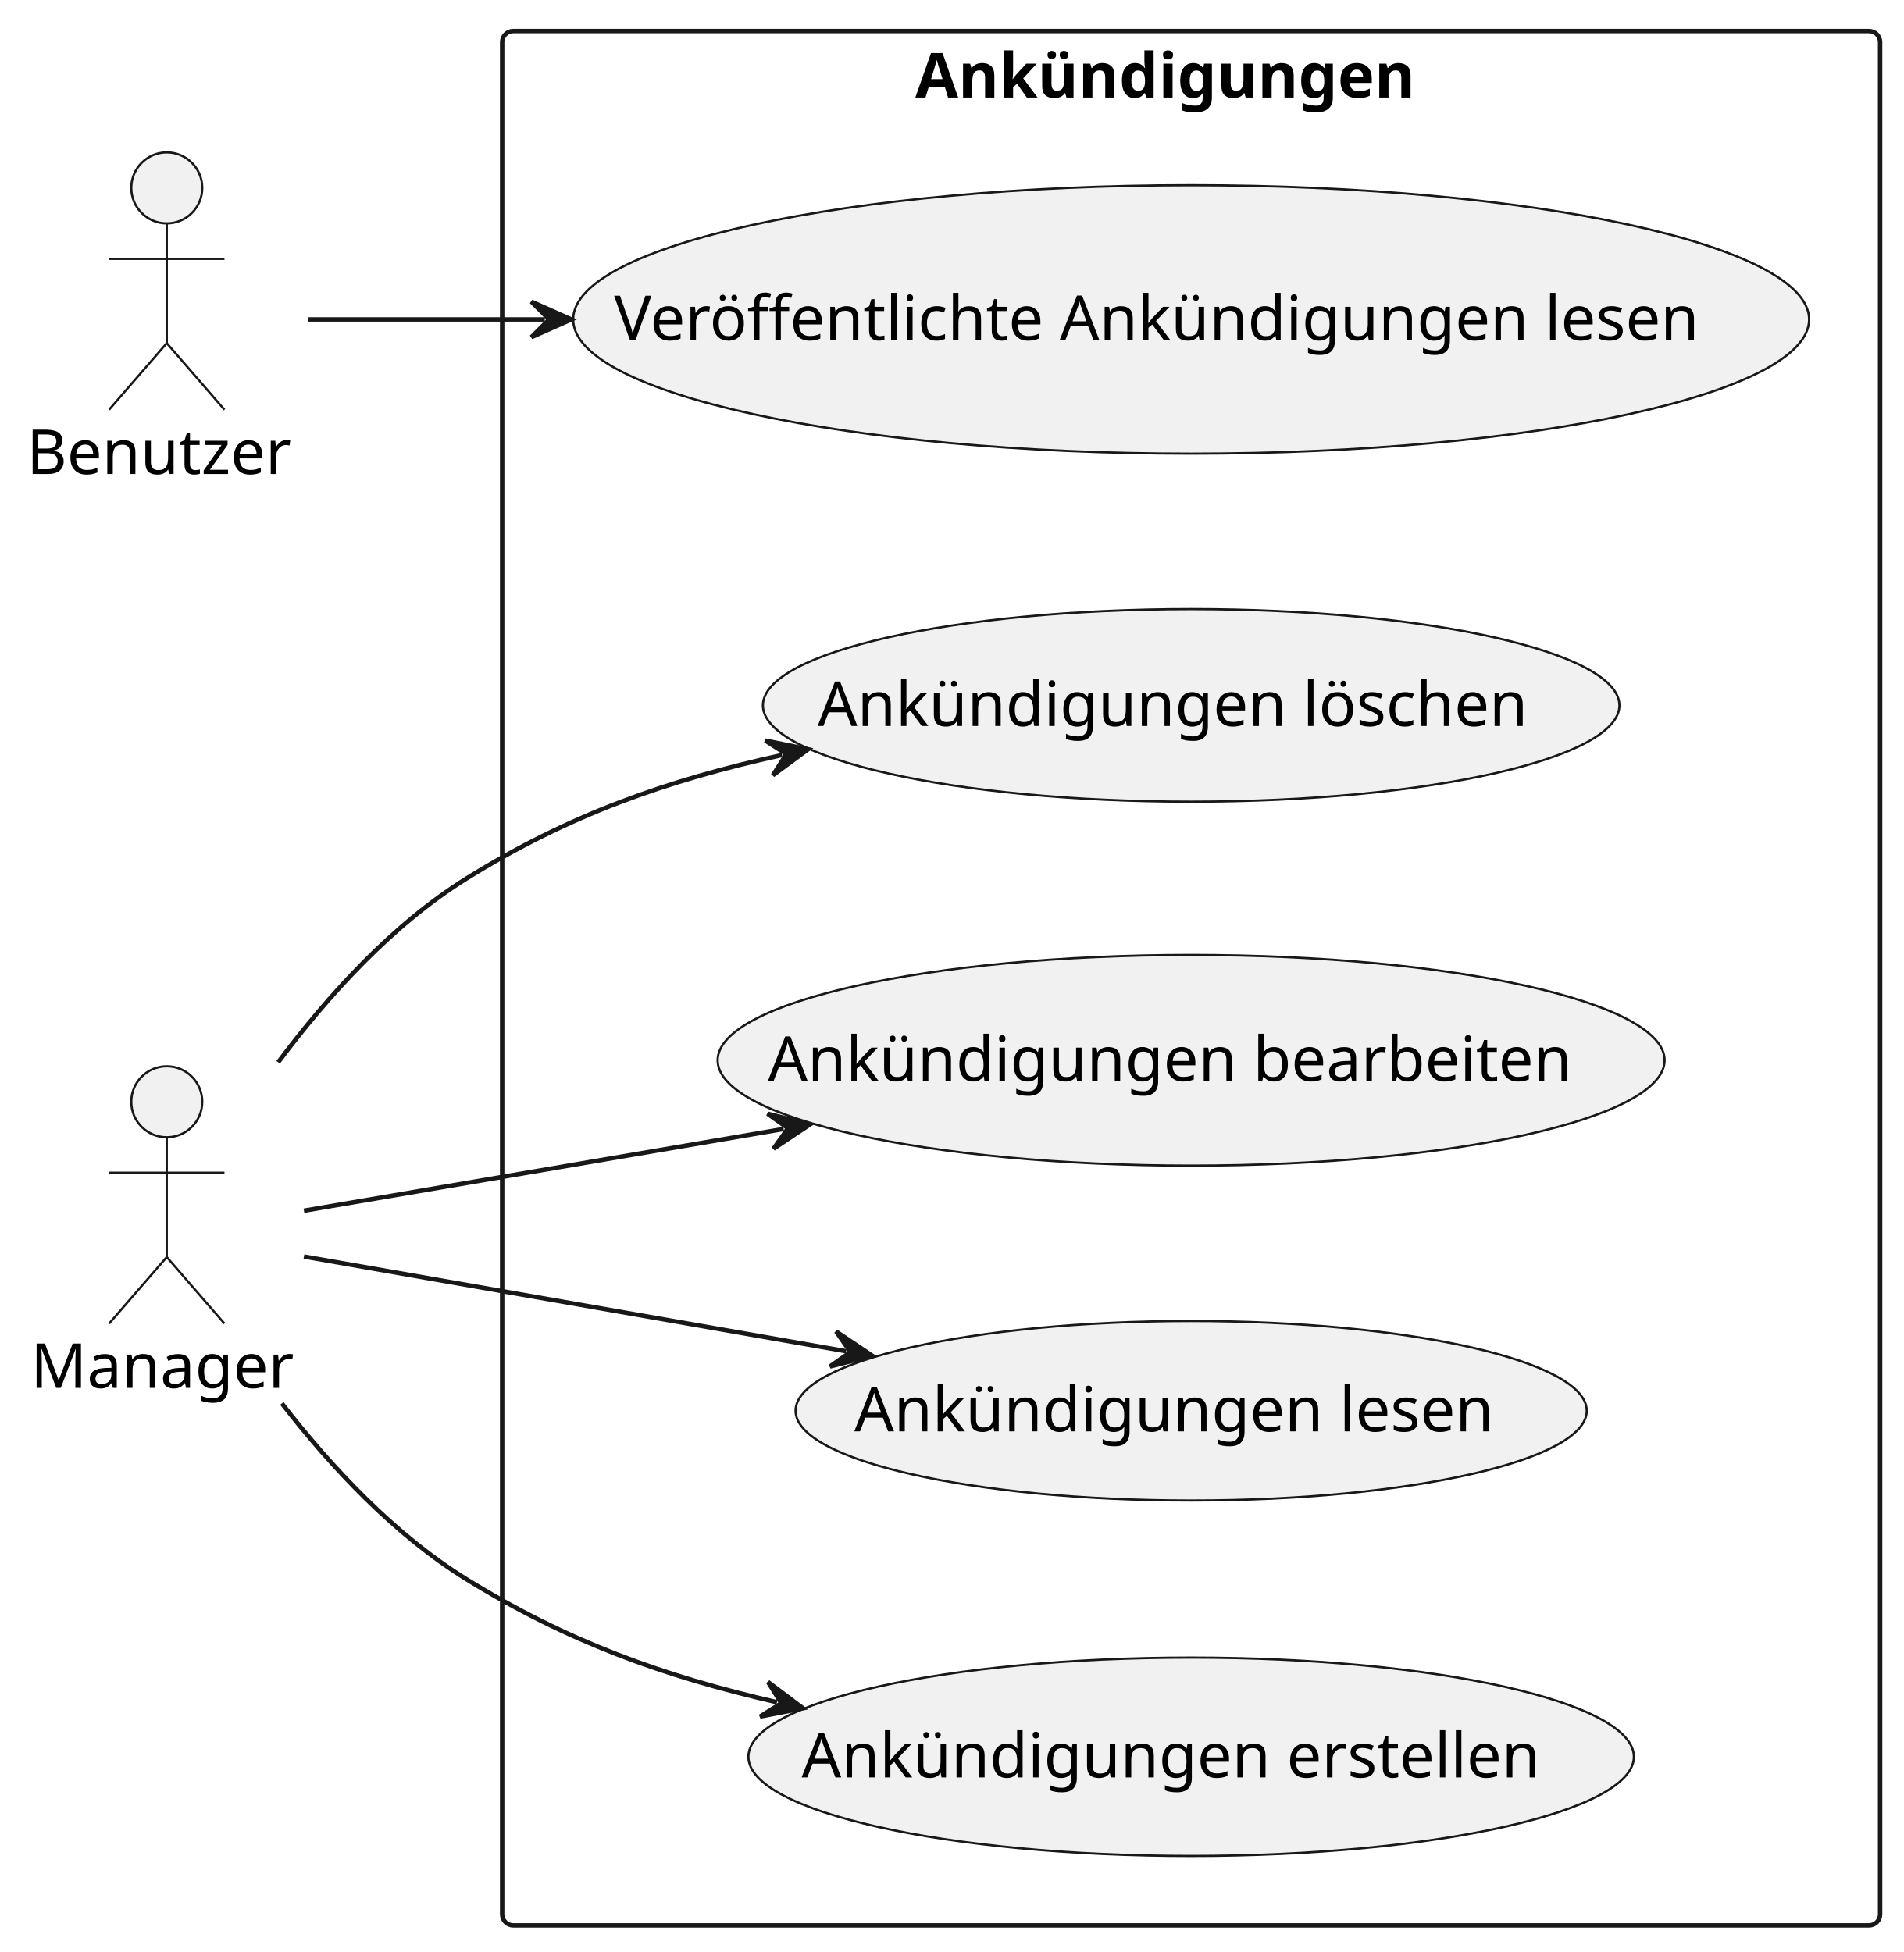
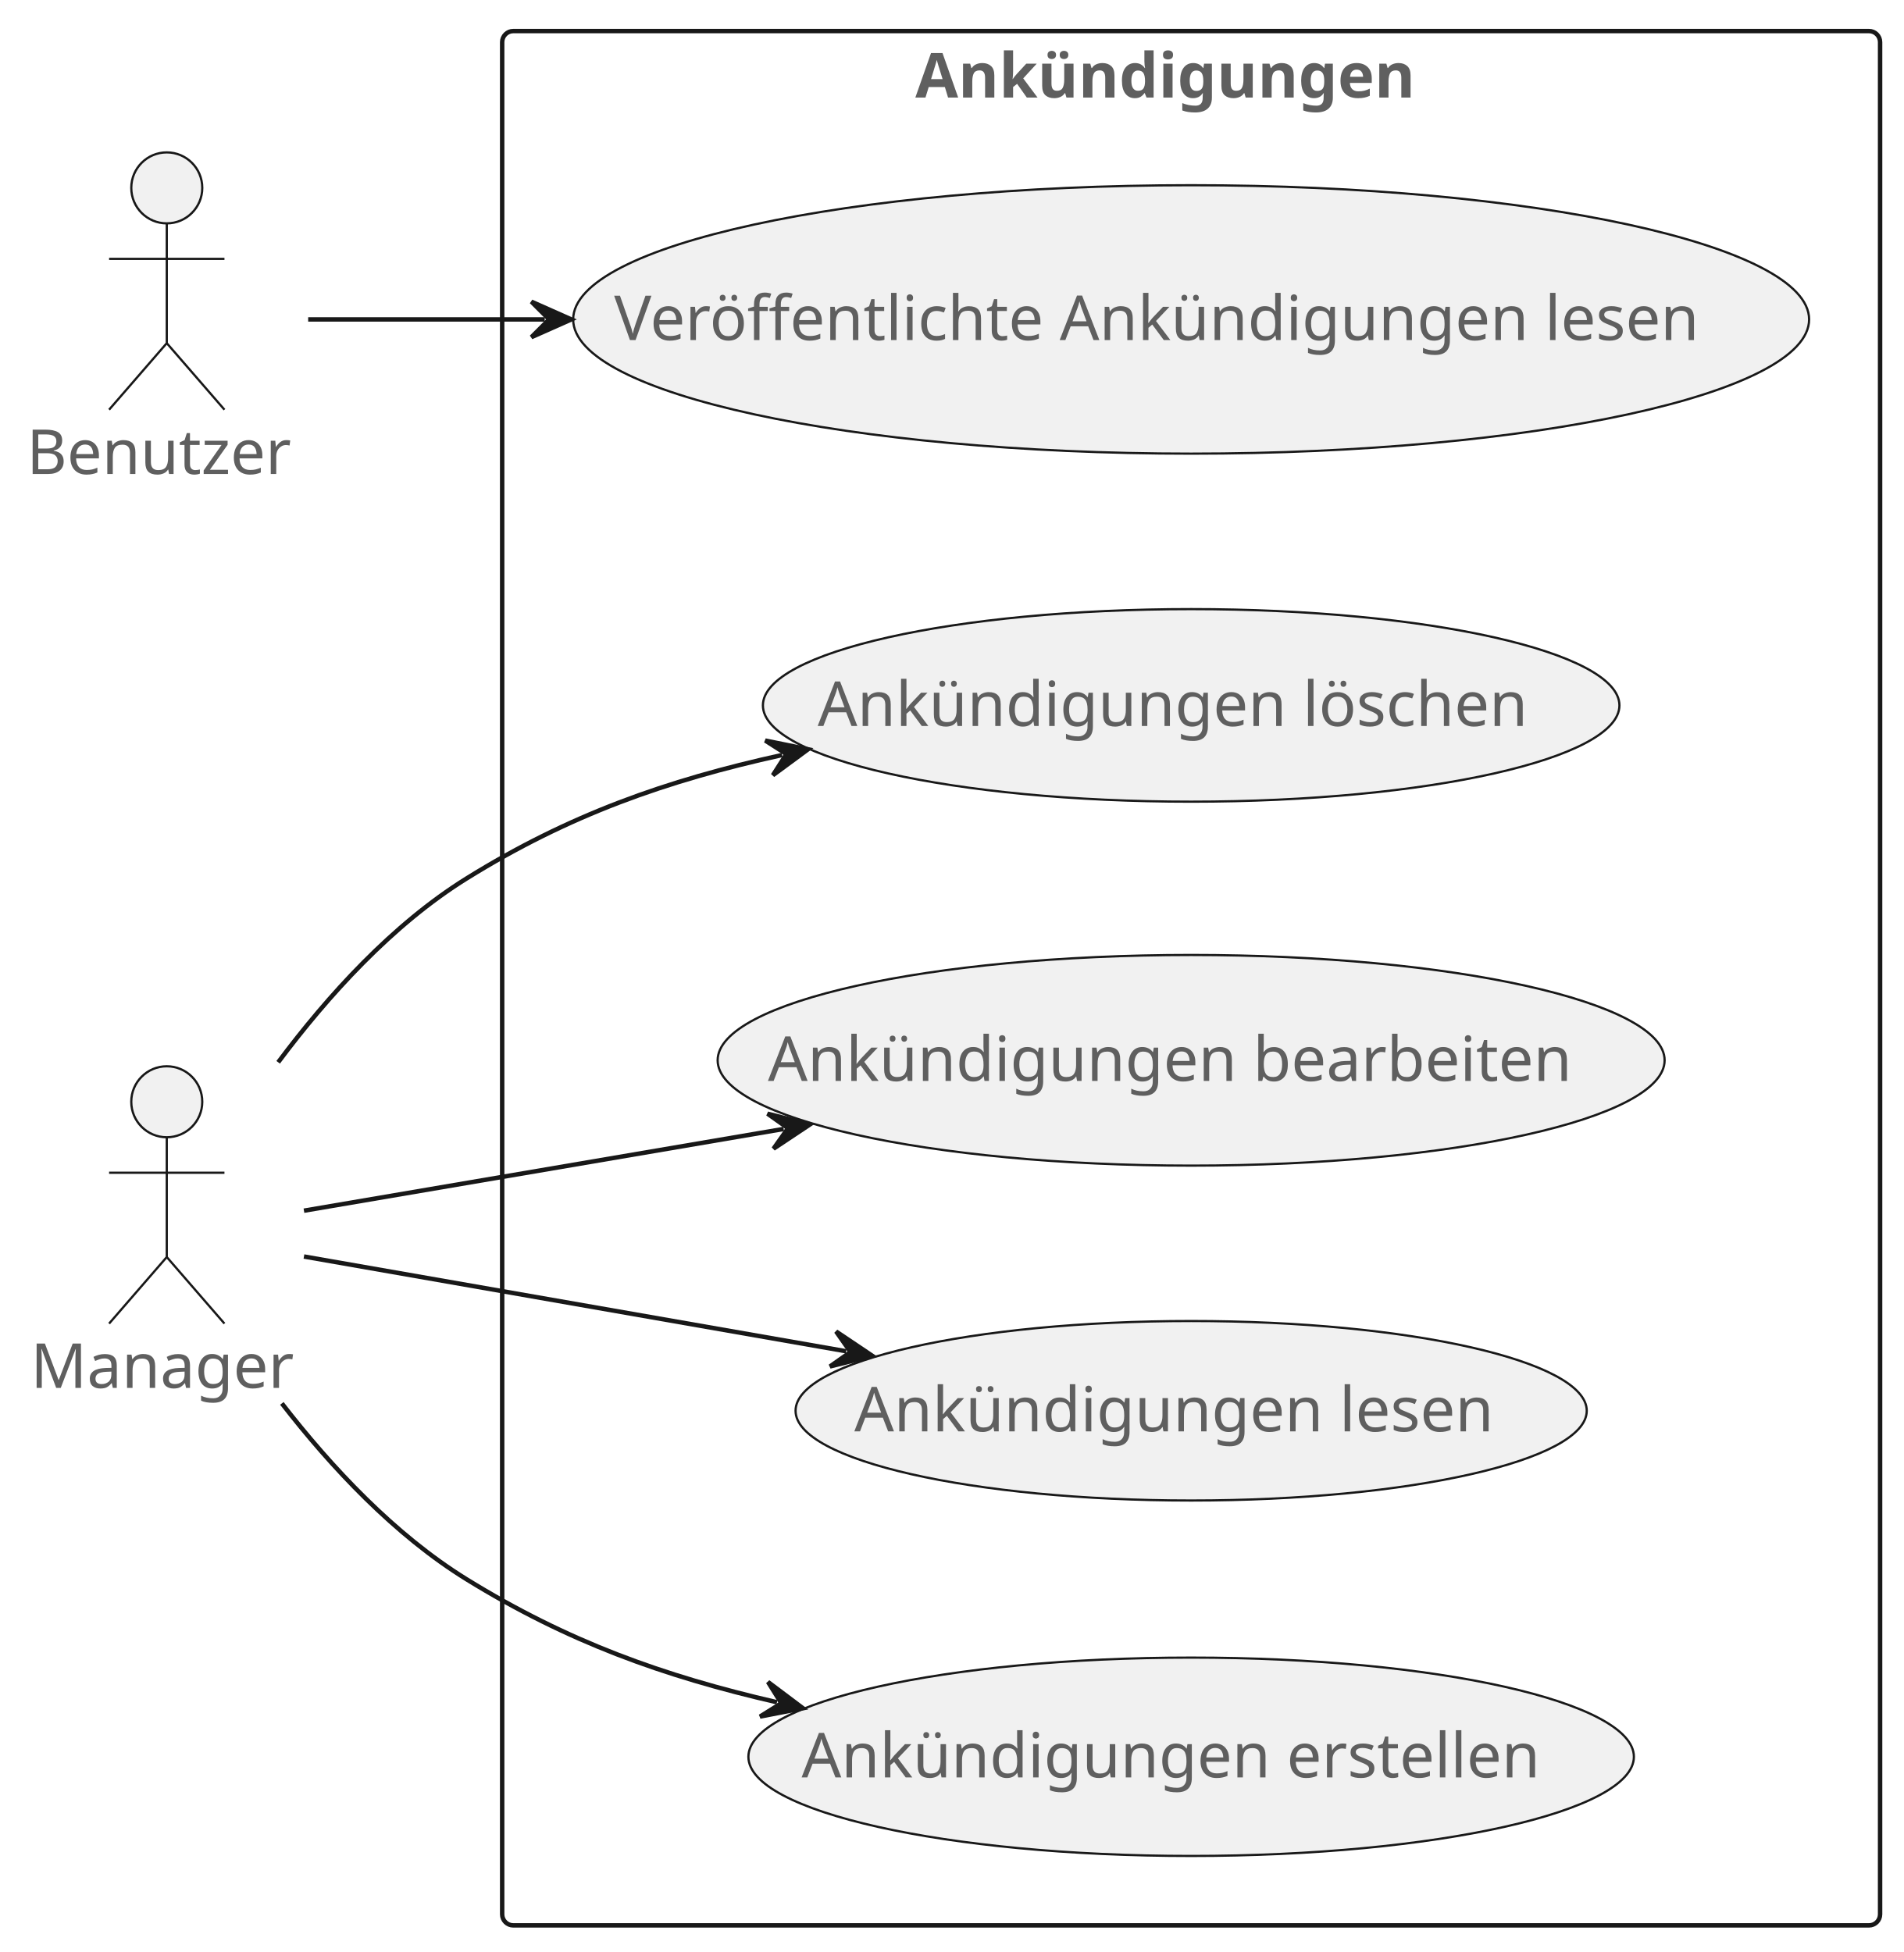
- <svg xmlns="http://www.w3.org/2000/svg" contentStyleType="text/css" data-diagram-type="DESCRIPTION" height="440px" preserveAspectRatio="none" style="width:429px;height:440px;background:#FFFFFF;" version="1.1" viewBox="0 0 429 440" width="429px" zoomAndPan="magnify">
+ <svg xmlns="http://www.w3.org/2000/svg" contentStyleType="text/css" data-diagram-type="DESCRIPTION" height="440px" preserveAspectRatio="none" style="width:429px;height:440px;background:#fefbf8;" version="1.1" viewBox="0 0 429 440" width="429px" zoomAndPan="magnify">
  <defs />
  <g>
    <g class="cluster" data-entity="Ankündigungen" data-source-line="6" data-uid="ent0004" id="cluster_Ankündigungen">
      <rect fill="none" height="427" rx="2.5" ry="2.5" style="stroke:#181818;stroke-width:1;" width="310.53" x="113.17" y="7" />
-       <text fill="#000000" font-family="sans-serif" font-size="14" font-weight="bold" lengthAdjust="spacing" textLength="124.305" x="206.283" y="21.995">Ankündigungen</text>
+       <text fill="#5f5f5f" font-family="sans-serif" font-size="14" font-weight="bold" lengthAdjust="spacing" textLength="124.305" x="206.283" y="21.995">Ankündigungen</text>
    </g>
    <g class="entity" data-entity="UC1" data-source-line="7" data-uid="ent0005" id="entity_UC1">
      <ellipse cx="268.437" cy="72.003" fill="#F1F1F1" rx="139.267" ry="30.253" style="stroke:#181818;stroke-width:0.5;" />
-       <text fill="#000000" font-family="sans-serif" font-size="14" lengthAdjust="spacing" textLength="260.066" x="138.403" y="76.652">Veröffentlichte Ankündigungen lesen</text>
+       <text fill="#5f5f5f" font-family="sans-serif" font-size="14" lengthAdjust="spacing" textLength="260.066" x="138.403" y="76.652">Veröffentlichte Ankündigungen lesen</text>
    </g>
    <g class="entity" data-entity="UC2" data-source-line="9" data-uid="ent0006" id="entity_UC2">
      <ellipse cx="268.438" cy="395.995" fill="#F1F1F1" rx="99.778" ry="22.355" style="stroke:#181818;stroke-width:0.5;" />
-       <text fill="#000000" font-family="sans-serif" font-size="14" lengthAdjust="spacing" textLength="175.567" x="180.654" y="400.644">Ankündigungen erstellen</text>
+       <text fill="#5f5f5f" font-family="sans-serif" font-size="14" lengthAdjust="spacing" textLength="175.567" x="180.654" y="400.644">Ankündigungen erstellen</text>
    </g>
    <g class="entity" data-entity="UC3" data-source-line="10" data-uid="ent0007" id="entity_UC3">
      <ellipse cx="268.442" cy="318" fill="#F1F1F1" rx="89.152" ry="20.23" style="stroke:#181818;stroke-width:0.5;" />
-       <text fill="#000000" font-family="sans-serif" font-size="14" lengthAdjust="spacing" textLength="151.819" x="192.532" y="322.649">Ankündigungen lesen</text>
+       <text fill="#5f5f5f" font-family="sans-serif" font-size="14" lengthAdjust="spacing" textLength="151.819" x="192.532" y="322.649">Ankündigungen lesen</text>
    </g>
    <g class="entity" data-entity="UC4" data-source-line="11" data-uid="ent0008" id="entity_UC4">
      <ellipse cx="268.436" cy="239.001" fill="#F1F1F1" rx="106.706" ry="23.741" style="stroke:#181818;stroke-width:0.5;" />
-       <text fill="#000000" font-family="sans-serif" font-size="14" lengthAdjust="spacing" textLength="190.736" x="173.068" y="243.65">Ankündigungen bearbeiten</text>
+       <text fill="#5f5f5f" font-family="sans-serif" font-size="14" lengthAdjust="spacing" textLength="190.736" x="173.068" y="243.65">Ankündigungen bearbeiten</text>
    </g>
    <g class="entity" data-entity="UC5" data-source-line="12" data-uid="ent0009" id="entity_UC5">
      <ellipse cx="268.443" cy="159.003" fill="#F1F1F1" rx="96.513" ry="21.703" style="stroke:#181818;stroke-width:0.5;" />
-       <text fill="#000000" font-family="sans-serif" font-size="14" lengthAdjust="spacing" textLength="168.342" x="184.272" y="163.651">Ankündigungen löschen</text>
+       <text fill="#5f5f5f" font-family="sans-serif" font-size="14" lengthAdjust="spacing" textLength="168.342" x="184.272" y="163.651">Ankündigungen löschen</text>
    </g>
    <g class="entity" data-entity="user" data-source-line="3" data-uid="ent0002" id="entity_user">
      <ellipse cx="37.585" cy="42.35" fill="#F1F1F1" rx="8" ry="8" style="stroke:#181818;stroke-width:0.5;" />
      <path d="M37.585,50.35 L37.585,77.35 M24.585,58.35 L50.585,58.35 M37.585,77.35 L24.585,92.35 M37.585,77.35 L50.585,92.35" fill="none" style="stroke:#181818;stroke-width:0.5;" />
-       <text fill="#000000" font-family="sans-serif" font-size="14" lengthAdjust="spacing" textLength="63.171" x="6" y="106.845">Benutzer</text>
+       <text fill="#5f5f5f" font-family="sans-serif" font-size="14" lengthAdjust="spacing" textLength="63.171" x="6" y="106.845">Benutzer</text>
    </g>
    <g class="entity" data-entity="admin" data-source-line="4" data-uid="ent0003" id="entity_admin">
      <ellipse cx="37.583" cy="248.35" fill="#F1F1F1" rx="8" ry="8" style="stroke:#181818;stroke-width:0.5;" />
      <path d="M37.583,256.35 L37.583,283.35 M24.583,264.35 L50.583,264.35 M37.583,283.35 L24.583,298.35 M37.583,283.35 L50.583,298.35" fill="none" style="stroke:#181818;stroke-width:0.5;" />
-       <text fill="#000000" font-family="sans-serif" font-size="14" lengthAdjust="spacing" textLength="61.366" x="6.9" y="312.845">Manager</text>
+       <text fill="#5f5f5f" font-family="sans-serif" font-size="14" lengthAdjust="spacing" textLength="61.366" x="6.9" y="312.845">Manager</text>
    </g>
    <g class="link" data-entity-1="user" data-entity-2="UC1" data-source-line="15" data-uid="lnk10" id="link_user_UC1">
      <path d="M69.45,72 C85.55,72 100.51,72 122.76,72" fill="none" id="user-to-UC1" style="stroke:#181818;stroke-width:1;" />
      <polygon fill="#181818" points="128.76,72,119.76,68,123.76,72,119.76,76,128.76,72" style="stroke:#181818;stroke-width:1;" />
    </g>
    <g class="link" data-entity-1="admin" data-entity-2="UC2" data-source-line="16" data-uid="lnk11" id="link_admin_UC2">
      <path d="M63.52,316.34 C74.67,330.73 88.96,345.99 105.17,356 C127.89,370.02 149.383,377.784 175.103,383.704" fill="none" id="admin-to-UC2" style="stroke:#181818;stroke-width:1;" />
      <polygon fill="#181818" points="180.95,385.05,173.077,379.133,176.077,383.928,171.282,386.929,180.95,385.05" style="stroke:#181818;stroke-width:1;" />
    </g>
    <g class="link" data-entity-1="admin" data-entity-2="UC3" data-source-line="17" data-uid="lnk12" id="link_admin_UC3">
      <path d="M68.5,283.23 C100.85,288.88 147.649,297.067 190.69,304.587" fill="none" id="admin-to-UC3" style="stroke:#181818;stroke-width:1;" />
      <polygon fill="#181818" points="196.6,305.62,188.423,300.131,191.675,304.759,187.046,308.011,196.6,305.62" style="stroke:#181818;stroke-width:1;" />
    </g>
    <g class="link" data-entity-1="admin" data-entity-2="UC4" data-source-line="18" data-uid="lnk13" id="link_admin_UC4">
      <path d="M68.5,272.9 C97.4,267.98 136.625,261.288 176.605,254.477" fill="none" id="admin-to-UC4" style="stroke:#181818;stroke-width:1;" />
      <polygon fill="#181818" points="182.52,253.47,172.976,251.038,177.591,254.31,174.32,258.925,182.52,253.47" style="stroke:#181818;stroke-width:1;" />
    </g>
    <g class="link" data-entity-1="admin" data-entity-2="UC5" data-source-line="19" data-uid="lnk14" id="link_admin_UC5">
      <path d="M62.69,239.45 C73.89,224.45 88.44,208.4 105.17,198 C128.18,183.7 150.16,175.929 176.25,170.189" fill="none" id="admin-to-UC5" style="stroke:#181818;stroke-width:1;" />
      <polygon fill="#181818" points="182.11,168.9,172.461,166.927,177.227,169.974,174.18,174.74,182.11,168.9" style="stroke:#181818;stroke-width:1;" />
    </g>
  </g>
</svg>
